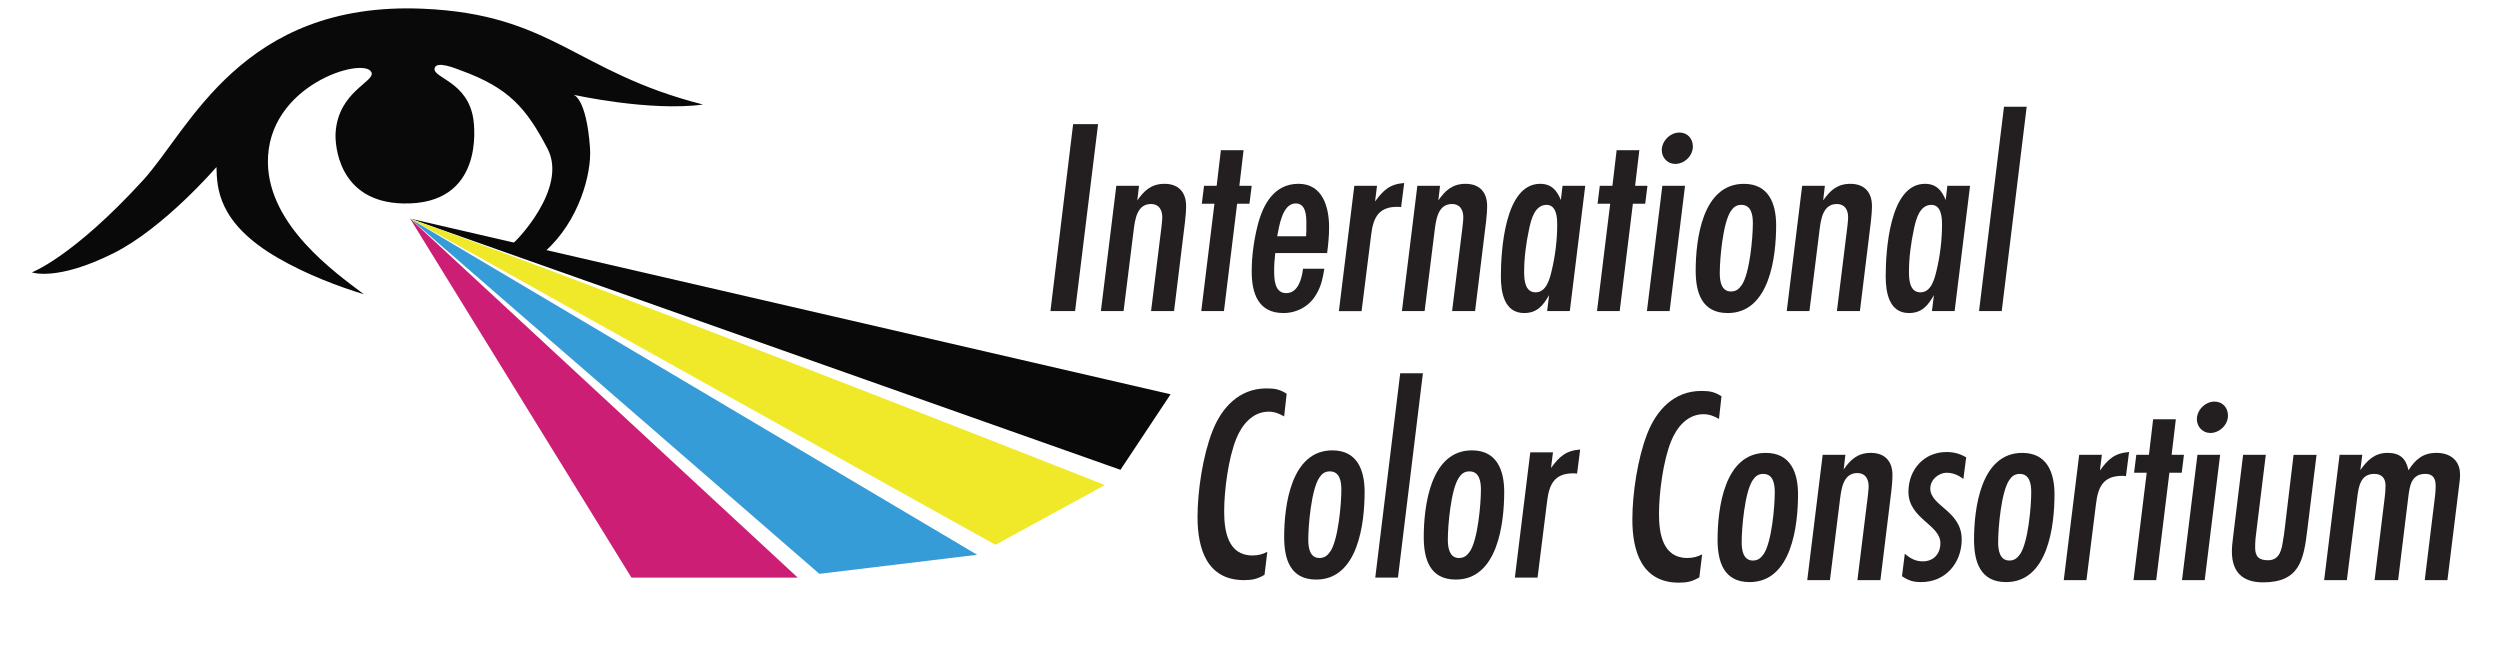
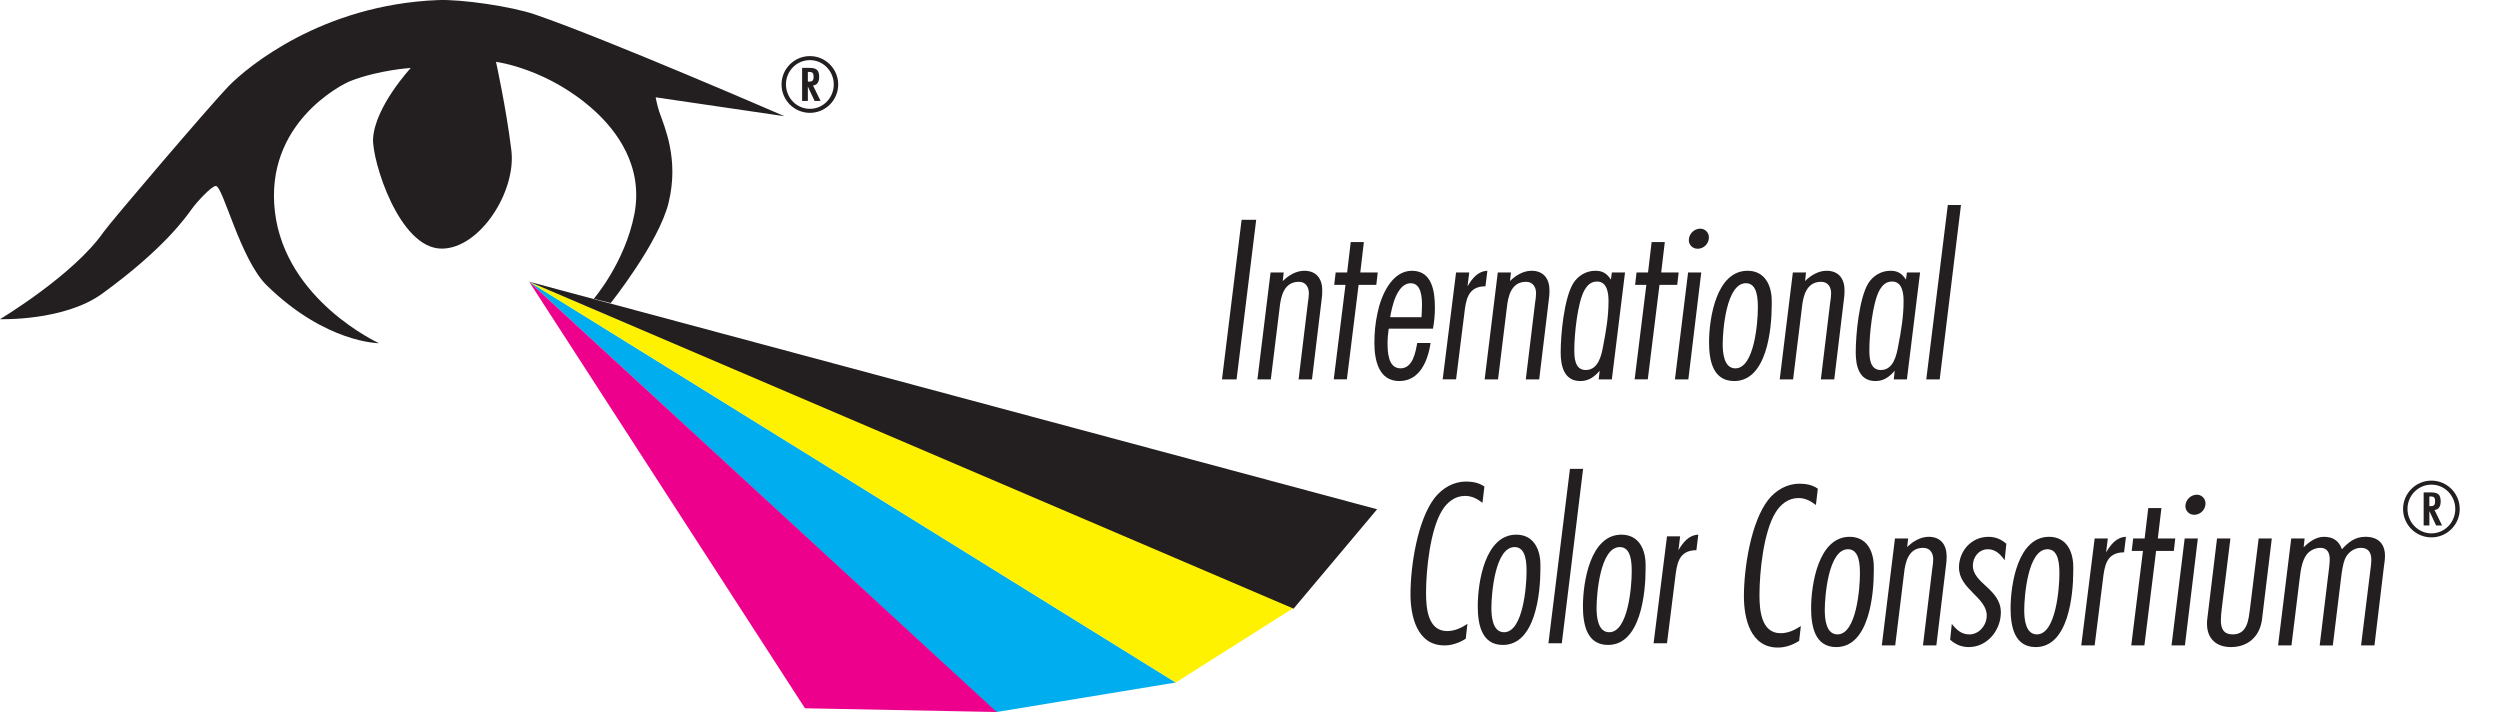
- <svg xmlns="http://www.w3.org/2000/svg" id="uuid-d0095d8e-15f8-4592-84ee-76422efefb06" width="418.51mm" height="110.25mm" viewBox="0 0 1186.32 312.52">
-   <g id="uuid-ea71a9a6-2918-4f6e-bf5f-26c608c4eafa">
-     <polygon points="555.47 187.1 531.69 222.94 194.58 103.74 555.47 187.1" style="fill:#090909;" />
-     <path d="M243.23,115.6c1.04-.29,26.48-26.16,16.58-45.06-10.14-19.37-18.37-28.88-41.23-37.17-2.3-.84-11.56-4.75-12.35-.96-.97,4.68,15.92,6.23,18.43,24.42.42,3.07,5.19,40.48-33.25,39.72-31.14-.61-32.48-28.24-32.17-33.4,1.17-19.86,19.05-24.37,17-28.89-3.43-7.57-49.76,5.93-49.11,43.12.52,29.72,31.74,51.88,45.55,62.27-11.77-3.6-27.1-9.3-40.92-17.32-28.63-16.6-28.79-33.39-29.04-43.08,0,0-24.83,28.9-48.85,40.91-27.03,13.51-38.77,9.08-38.77,9.08,0,0,19.27-7.09,52.72-43.64C89.86,61.52,114.57.53,200.46,4.13c62.03,2.6,72.5,30.07,133.15,45.47-25.32,3.44-61.51-4.64-61.51-4.64,0,0,6.14,1.23,7.87,25.16.91,12.49-5.46,35.11-21.28,49.12l-15.45-3.63Z" style="fill:#090909;" />
-     <polygon points="194.58 103.74 463.68 263.26 388.8 272.3 194.58 103.74" style="fill:#359cd7;" />
-     <polygon points="194.58 103.74 378.55 274.09 299.63 274.09 194.58 103.74" style="fill:#cd1e75;" />
-     <path d="M271.6,228.6l-1-.5s.64-.13,1,.5Z" style="fill:#db3e92;" />
-     <path d="M194.58,103.74c107.3,38.66,329.73,126.43,329.73,126.43l-51.94,28.36s-187.43-104.16-277.79-154.8Z" style="fill:#f0e92a;" />
-     <path d="M230.6,124.6l-1.5-.5c.12.07.73.04,1.5.5Z" style="fill:#f4f5c6;" />
-   </g>
-   <path d="M510.17,147.62h-11.71l10.77-88.72h11.84l-10.91,88.72Z" style="fill:#231f20;" />
-   <path d="M539.7,95.08c3.33-4.79,6.78-7.85,12.9-7.85,6.65,0,10.24,3.99,10.24,10.51,0,2.53-.27,5.05-.53,7.58l-5.19,42.3h-10.91l4.92-39.77c.13-1.6.4-3.19.4-4.79,0-3.46-1.6-6.25-5.32-6.25-6.65,0-7.58,7.18-8.25,12.37l-4.79,38.44h-10.77l7.32-59.46h10.77l-.8,6.92Z" style="fill:#231f20;" />
-   <path d="M592.9,96.68h-5.85l-6.25,50.94h-10.77l6.25-50.94h-5.99l1.06-8.51h5.99l2-16.89h10.77l-2,16.89h5.85l-1.06,8.51Z" style="fill:#231f20;" />
-   <path d="M628.42,127.54c-.67,4.39-1.46,8.11-3.72,11.97-3.19,5.72-9.18,9.04-15.7,9.04-11.97,0-15.03-9.44-15.03-19.69,0-7.58,1.06-15.03,2.93-22.35,2.53-9.71,7.85-19.29,19.29-19.29s14.5,11.04,14.5,20.62c0,4.12-.4,8.25-.93,12.24h-24.61c-.27,2.66-.53,5.19-.53,7.85,0,4.12,0,11.17,5.72,11.17s7.45-7.05,7.98-11.57h10.11ZM619.9,105.72c0-3.46-.27-9.18-5.05-9.18-6.38,0-7.85,10.91-8.78,15.56h13.7c.13-1.46.13-2.93.13-4.39v-2Z" style="fill:#231f20;" />
-   <path d="M664.86,98.28c-.67-.13-1.2-.13-1.86-.13-9.04,0-11.44,5.45-12.37,13.43l-4.52,36.05h-10.77l7.32-59.46h10.77l-.93,7.45c3.86-5.32,6.92-8.25,13.83-8.78l-1.46,11.44Z" style="fill:#231f20;" />
-   <path d="M682.55,95.08c3.33-4.79,6.78-7.85,12.9-7.85,6.65,0,10.24,3.99,10.24,10.51,0,2.53-.27,5.05-.53,7.58l-5.19,42.3h-10.91l4.92-39.77c.13-1.6.4-3.19.4-4.79,0-3.46-1.6-6.25-5.32-6.25-6.65,0-7.58,7.18-8.25,12.37l-4.79,38.44h-10.77l7.32-59.46h10.77l-.8,6.92Z" style="fill:#231f20;" />
-   <path d="M744.93,147.62h-10.77l.93-7.58c-2.79,4.92-5.72,8.51-11.84,8.51-9.44,0-11.04-9.84-11.04-17.29,0-11.97,1.73-44.03,18.62-44.03,5.32,0,7.98,3.06,9.84,7.71l.8-6.78h10.77l-7.32,59.46ZM733.89,97.21c-5.59,0-7.32,6.92-8.25,11.31-1.46,6.78-2.39,13.7-2.39,20.62,0,3.72.4,9.58,5.45,9.58s6.65-6.25,7.58-10.11c1.73-7.18,2.66-14.63,2.66-22.08,0-3.46-.4-9.31-5.05-9.31Z" style="fill:#231f20;" />
-   <path d="M780.7,96.68h-5.85l-6.25,50.94h-10.77l6.25-50.94h-5.99l1.06-8.51h5.99l2-16.89h10.77l-2,16.89h5.85l-1.06,8.51Z" style="fill:#231f20;" />
-   <path d="M792.28,147.62h-10.77l7.32-59.46h10.77l-7.32,59.46ZM794.94,77.79c-3.59,0-6.38-2.93-6.38-6.52,0-4.39,3.99-8.38,8.38-8.38,3.86,0,6.38,2.93,6.38,6.65,0,4.39-3.99,8.25-8.38,8.25Z" style="fill:#231f20;" />
-   <path d="M819.81,148.55c-12.24,0-15.16-9.71-15.16-20.08,0-14.9,3.19-41.23,22.88-41.23,11.84,0,15.3,9.44,15.3,19.69,0,14.9-3.06,41.63-23.01,41.63ZM826.32,97.21c-2.39,0-3.86,1.2-5.05,3.06-3.72,5.59-5.19,22.48-5.19,29.4,0,3.59.67,8.65,5.32,8.65,2.39,0,3.86-1.2,5.19-3.19,3.72-5.59,5.19-22.35,5.19-29.26,0-3.72-.67-8.65-5.45-8.65Z" style="fill:#231f20;" />
-   <path d="M865.16,95.08c3.33-4.79,6.78-7.85,12.9-7.85,6.65,0,10.24,3.99,10.24,10.51,0,2.53-.27,5.05-.53,7.58l-5.19,42.3h-10.91l4.92-39.77c.13-1.6.4-3.19.4-4.79,0-3.46-1.6-6.25-5.32-6.25-6.65,0-7.58,7.18-8.25,12.37l-4.79,38.44h-10.77l7.32-59.46h10.77l-.8,6.92Z" style="fill:#231f20;" />
-   <path d="M927.54,147.62h-10.77l.93-7.58c-2.79,4.92-5.72,8.51-11.84,8.51-9.44,0-11.04-9.84-11.04-17.29,0-11.97,1.73-44.03,18.62-44.03,5.32,0,7.98,3.06,9.84,7.71l.8-6.78h10.77l-7.32,59.46ZM916.5,97.21c-5.59,0-7.32,6.92-8.25,11.31-1.46,6.78-2.39,13.7-2.39,20.62,0,3.72.4,9.58,5.45,9.58s6.65-6.25,7.58-10.11c1.73-7.18,2.66-14.63,2.66-22.08,0-3.46-.4-9.31-5.05-9.31Z" style="fill:#231f20;" />
-   <path d="M949.88,147.62h-10.77l11.84-96.96h10.77l-11.84,96.96Z" style="fill:#231f20;" />
-   <path d="M609.37,197.61c-2.26-1.33-4.66-2.26-7.32-2.26-7.71,0-12.77,6.25-15.43,12.9-3.72,9.18-5.72,24.47-5.72,34.45,0,9.18,1.73,20.88,13.43,20.88,2.53,0,4.79-.53,7.05-1.73l-1.33,10.91c-3.33,2-5.85,2.53-9.71,2.53-17.69,0-22.08-15.03-22.08-29.93,0-12.5,2.53-29.13,7.05-40.7,4.39-11.31,12.77-20.35,25.67-20.35,3.86,0,6.25.4,9.58,2.53l-1.2,10.77Z" style="fill:#231f20;" />
-   <path d="M624.53,275.02c-12.24,0-15.16-9.71-15.16-20.08,0-14.9,3.19-41.23,22.88-41.23,11.84,0,15.3,9.44,15.3,19.69,0,14.9-3.06,41.63-23.01,41.63ZM631.05,223.68c-2.39,0-3.86,1.2-5.05,3.06-3.72,5.59-5.19,22.48-5.19,29.4,0,3.59.67,8.65,5.32,8.65,2.39,0,3.86-1.2,5.19-3.19,3.72-5.59,5.19-22.35,5.19-29.26,0-3.72-.67-8.65-5.45-8.65Z" style="fill:#231f20;" />
-   <path d="M663.37,274.09h-10.77l11.84-96.96h10.77l-11.84,96.96Z" style="fill:#231f20;" />
-   <path d="M690.77,275.02c-12.24,0-15.16-9.71-15.16-20.08,0-14.9,3.19-41.23,22.88-41.23,11.84,0,15.3,9.44,15.3,19.69,0,14.9-3.06,41.63-23.01,41.63ZM697.28,223.68c-2.39,0-3.86,1.2-5.05,3.06-3.72,5.59-5.19,22.48-5.19,29.4,0,3.59.67,8.65,5.32,8.65,2.39,0,3.86-1.2,5.19-3.19,3.72-5.59,5.19-22.35,5.19-29.26,0-3.72-.67-8.65-5.45-8.65Z" style="fill:#231f20;" />
-   <path d="M748.36,224.75c-.67-.13-1.2-.13-1.86-.13-9.04,0-11.44,5.45-12.37,13.43l-4.52,36.05h-10.77l7.32-59.46h10.77l-.93,7.45c3.86-5.32,6.92-8.25,13.83-8.78l-1.46,11.44Z" style="fill:#231f20;" />
-   <path d="M815.71,198.81c-2.26-1.33-4.66-2.26-7.32-2.26-7.71,0-12.77,6.25-15.43,12.9-3.72,9.18-5.72,24.47-5.72,34.45,0,9.18,1.73,20.88,13.43,20.88,2.53,0,4.79-.53,7.05-1.73l-1.33,10.91c-3.33,2-5.85,2.53-9.71,2.53-17.69,0-22.08-15.03-22.08-29.93,0-12.5,2.53-29.13,7.05-40.7,4.39-11.31,12.77-20.35,25.67-20.35,3.86,0,6.25.4,9.58,2.53l-1.2,10.77Z" style="fill:#231f20;" />
-   <path d="M830.2,276.22c-12.24,0-15.16-9.71-15.16-20.08,0-14.9,3.19-41.23,22.88-41.23,11.84,0,15.3,9.44,15.3,19.69,0,14.9-3.06,41.63-23.01,41.63ZM836.72,224.88c-2.39,0-3.86,1.2-5.05,3.06-3.72,5.59-5.19,22.48-5.19,29.4,0,3.59.67,8.65,5.32,8.65,2.39,0,3.86-1.2,5.19-3.19,3.72-5.59,5.19-22.35,5.19-29.26,0-3.72-.67-8.65-5.45-8.65Z" style="fill:#231f20;" />
-   <path d="M874.89,222.75c3.33-4.79,6.78-7.85,12.9-7.85,6.65,0,10.24,3.99,10.24,10.51,0,2.53-.27,5.05-.53,7.58l-5.19,42.3h-10.91l4.92-39.77c.13-1.6.4-3.19.4-4.79,0-3.46-1.6-6.25-5.32-6.25-6.65,0-7.58,7.18-8.25,12.37l-4.79,38.44h-10.77l7.32-59.46h10.77l-.8,6.92Z" style="fill:#231f20;" />
-   <path d="M931.68,227.27c-2.26-1.73-4.92-2.93-7.85-2.93-3.99,0-7.85,3.33-7.85,7.45,0,8.51,14.9,10.51,14.9,24.21,0,11.17-7.71,20.22-19.15,20.22-3.86,0-5.99-.67-9.18-2.79l1.33-10.64c2.53,2.13,5.05,3.59,8.51,3.59,5.19,0,8.38-3.59,8.38-8.65,0-8.78-15.16-11.57-15.16-24.34,0-10.51,7.32-18.89,18.09-18.89,3.46,0,6.38.8,9.31,2.53l-1.33,10.24Z" style="fill:#231f20;" />
-   <path d="M951.9,276.22c-12.24,0-15.16-9.71-15.16-20.08,0-14.9,3.19-41.23,22.88-41.23,11.84,0,15.3,9.44,15.3,19.69,0,14.9-3.06,41.63-23.01,41.63ZM958.42,224.88c-2.39,0-3.86,1.2-5.05,3.06-3.72,5.59-5.19,22.48-5.19,29.4,0,3.59.67,8.65,5.32,8.65,2.39,0,3.86-1.2,5.19-3.19,3.72-5.59,5.19-22.35,5.19-29.26,0-3.72-.67-8.65-5.45-8.65Z" style="fill:#231f20;" />
-   <path d="M1008.83,225.94c-.67-.13-1.2-.13-1.86-.13-9.04,0-11.44,5.45-12.37,13.43l-4.52,36.05h-10.77l7.32-59.46h10.77l-.93,7.45c3.86-5.32,6.92-8.25,13.83-8.78l-1.46,11.44Z" style="fill:#231f20;" />
-   <path d="M1035.29,224.34h-5.85l-6.25,50.94h-10.77l6.25-50.94h-5.99l1.06-8.51h5.99l2-16.89h10.77l-2,16.89h5.85l-1.06,8.51Z" style="fill:#231f20;" />
-   <path d="M1046.2,275.29h-10.77l7.32-59.46h10.77l-7.32,59.46ZM1048.86,205.46c-3.59,0-6.38-2.93-6.38-6.52,0-4.39,3.99-8.38,8.38-8.38,3.86,0,6.38,2.93,6.38,6.65,0,4.39-3.99,8.25-8.38,8.25Z" style="fill:#231f20;" />
-   <path d="M1094.88,251.48c-1.73,14.37-3.72,24.87-21.02,24.87-9.71,0-14.76-4.92-14.76-14.63,0-2.26.27-4.39.53-6.65l4.79-39.24h10.77l-4.39,35.65c-.4,2.79-.67,5.45-.67,8.25,0,4.39,1.73,6.12,6.12,6.12,5.72,0,6.52-5.32,7.18-9.84.27-1.46.53-3.06.67-4.52l4.26-35.65h10.91l-4.39,35.65Z" style="fill:#231f20;" />
-   <path d="M1120.01,223.15c3.19-4.66,6.92-8.25,12.9-8.25s8.78,2.66,9.98,8.25c3.33-5.19,6.92-8.25,13.3-8.25s11.17,3.46,11.17,10.24c0,.93,0,1.86-.13,2.79l-5.85,47.35h-10.77l4.79-39.1c.27-1.86.4-3.72.4-5.59,0-3.46-1.2-5.72-4.92-5.72-6.78,0-7.45,5.99-8.11,11.31l-4.79,39.1h-11.17l4.79-39.1c.27-2,.4-3.86.4-5.85,0-3.46-1.86-5.45-5.32-5.45-6.65,0-7.45,6.12-8.11,11.31l-4.92,39.1h-10.77l7.32-59.46h10.77l-.93,7.32Z" style="fill:#231f20;" />
+ <svg xmlns="http://www.w3.org/2000/svg" id="uuid-73864094-f043-4722-bdaa-7af47c32468a" width="387.08mm" height="110.25mm" viewBox="0 0 1097.23 312.52">
+   <path d="M542.72,166.51h-6.4l8.61-70.03h6.4l-8.61,70.03Z" style="fill:#231f20;" />
+   <path d="M563.01,123.35c2.52-2.52,5.88-4.51,9.45-4.51,5.35,0,7.87,3.57,7.87,8.61,0,1.47-.1,2.94-.31,4.31l-4.2,34.75h-5.88l4.09-33.7c.21-1.36.42-2.73.42-4.09,0-2.83-1.47-5.04-4.41-5.04-6.4,0-7.87,6.19-8.4,11.23l-3.89,31.6h-5.88l5.77-46.93h5.77l-.42,3.78Z" style="fill:#231f20;" />
+   <path d="M604.05,125.03h-7.77l-5.14,41.47h-5.77l5.15-41.47h-4.94l.63-5.46h5.04l1.57-13.33h5.77l-1.57,13.33h7.66l-.63,5.46Z" style="fill:#231f20;" />
+   <path d="M627.88,150.55c-1.15,7.56-4.62,16.69-13.75,16.69s-10.92-9.34-10.92-16.8c0-4.3.42-8.82,1.36-13.02,1.47-7.35,6.09-18.58,15.12-18.58s10.08,9.45,10.08,16.27c0,3.15-.31,6.09-.84,9.13h-19.42c-.31,2.1-.52,4.1-.52,6.19,0,3.99.21,11.23,5.67,11.23s6.61-7.14,7.35-11.13h5.88ZM623.89,139.21c.1-1.68.21-3.57.21-5.35,0-3.36-.31-9.55-4.93-9.55-6.09,0-8.29,10.4-9.03,14.91h13.75Z" style="fill:#231f20;" />
+   <path d="M651.97,125.66c-7.88,0-8.61,6.09-9.34,12.39l-3.57,28.45h-5.88l5.88-46.93h5.77l-.74,6.09c2-3.36,4.41-6.61,8.71-6.82l-.84,6.82Z" style="fill:#231f20;" />
+   <path d="M662.73,123.35c2.52-2.52,5.88-4.51,9.45-4.51,5.35,0,7.88,3.57,7.88,8.61,0,1.47-.11,2.94-.32,4.31l-4.2,34.75h-5.88l4.09-33.7c.21-1.36.42-2.73.42-4.09,0-2.83-1.47-5.04-4.41-5.04-6.4,0-7.88,6.19-8.4,11.23l-3.88,31.6h-5.88l5.77-46.93h5.78l-.42,3.78Z" style="fill:#231f20;" />
+   <path d="M707.43,166.51h-5.77l.42-3.78c-2.42,2.73-4.83,4.51-8.5,4.51-7.24,0-8.61-6.82-8.61-12.6,0-7.87,1.47-23.52,5.46-30.24,2.1-3.36,5.67-5.56,9.76-5.56,3.15,0,5.04,1.15,6.82,3.88l.42-3.15h5.78l-5.78,46.93ZM700.92,123.56c-2.73,0-4.3,1.68-5.56,3.88-3.04,5.56-4.41,19.53-4.41,26.04,0,3.57.21,8.92,5.04,8.92,5.56,0,6.93-6.61,7.67-10.81,1.26-6.4,2.31-12.81,2.31-19.42,0-3.36-.52-8.61-5.04-8.61Z" style="fill:#231f20;" />
+   <path d="M736.11,125.03h-7.77l-5.14,41.47h-5.77l5.14-41.47h-4.93l.63-5.46h5.04l1.58-13.33h5.78l-1.58,13.33h7.66l-.63,5.46Z" style="fill:#231f20;" />
+   <path d="M741,166.51h-5.88l5.77-46.93h5.78l-5.67,46.93ZM745.09,109.18c-2.21,0-3.88-1.68-3.88-3.78,0-2.73,2.31-5.04,5.04-5.04,2.1,0,3.78,1.68,3.78,3.88,0,2.73-2.31,4.94-4.93,4.94Z" style="fill:#231f20;" />
+   <path d="M777.6,133.85c0,10.5-2.1,33.39-16.48,33.39-9.55,0-11.03-9.45-11.03-17.01,0-10.39,3.15-31.39,16.9-31.39,7.67,0,10.61,6.51,10.61,13.23v1.78ZM766.26,124.3c-8.61,0-10.18,20.68-10.18,26.77,0,3.68.52,10.6,5.56,10.6,8.4,0,9.87-20.47,9.87-26.46,0-3.78-.11-10.92-5.25-10.92Z" style="fill:#231f20;" />
+   <path d="M792.23,123.35c2.52-2.52,5.88-4.51,9.45-4.51,5.35,0,7.88,3.57,7.88,8.61,0,1.47-.11,2.94-.32,4.31l-4.2,34.75h-5.88l4.09-33.7c.21-1.36.42-2.73.42-4.09,0-2.83-1.47-5.04-4.41-5.04-6.4,0-7.88,6.19-8.4,11.23l-3.88,31.6h-5.88l5.77-46.93h5.78l-.42,3.78Z" style="fill:#231f20;" />
+   <path d="M836.93,166.51h-5.77l.42-3.78c-2.42,2.73-4.83,4.51-8.5,4.51-7.24,0-8.61-6.82-8.61-12.6,0-7.87,1.47-23.52,5.46-30.24,2.1-3.36,5.67-5.56,9.76-5.56,3.15,0,5.04,1.15,6.82,3.88l.42-3.15h5.78l-5.78,46.93ZM830.42,123.56c-2.73,0-4.3,1.68-5.56,3.88-3.04,5.56-4.41,19.53-4.41,26.04,0,3.57.21,8.92,5.04,8.92,5.56,0,6.93-6.61,7.67-10.81,1.26-6.4,2.31-12.81,2.31-19.42,0-3.36-.52-8.61-5.04-8.61Z" style="fill:#231f20;" />
+   <path d="M851.31,166.51h-5.88l9.45-76.54h5.78l-9.34,76.54Z" style="fill:#231f20;" />
+   <path d="M650.67,220.69c-2.42-1.79-4.62-3.04-7.67-3.04-4.41,0-7.87,2.73-10.08,6.4-5.25,8.5-7.04,26.14-7.04,36.12,0,6.3.63,16.8,9.24,16.8,3.36,0,6.19-1.36,8.92-3.15l-.74,6.51c-2.83,1.79-5.98,2.94-9.34,2.94-12.07,0-14.91-12.81-14.91-22.47,0-12.28,3.04-32.65,10.71-42.42,3.36-4.2,8.19-7.03,13.65-7.03,2.83,0,5.77.52,8.08,2.21l-.84,7.14Z" style="fill:#231f20;" />
+   <path d="M676.08,249.67c0,10.5-2.1,33.39-16.48,33.39-9.55,0-11.02-9.45-11.02-17.01,0-10.39,3.15-31.39,16.9-31.39,7.66,0,10.6,6.51,10.6,13.23v1.78ZM664.74,240.11c-8.61,0-10.18,20.68-10.18,26.77,0,3.68.53,10.6,5.56,10.6,8.4,0,9.87-20.47,9.87-26.46,0-3.78-.11-10.92-5.25-10.92Z" style="fill:#231f20;" />
+   <path d="M685.47,282.32h-5.88l9.45-76.54h5.77l-9.34,76.54Z" style="fill:#231f20;" />
+   <path d="M722.24,249.67c0,10.5-2.1,33.39-16.48,33.39-9.55,0-11.02-9.45-11.02-17.01,0-10.39,3.15-31.39,16.9-31.39,7.67,0,10.6,6.51,10.6,13.23v1.78ZM710.9,240.11c-8.61,0-10.18,20.68-10.18,26.77,0,3.68.53,10.6,5.56,10.6,8.4,0,9.87-20.47,9.87-26.46,0-3.78-.1-10.92-5.25-10.92Z" style="fill:#231f20;" />
+   <path d="M744.54,241.48c-7.88,0-8.61,6.09-9.34,12.39l-3.57,28.45h-5.88l5.88-46.93h5.77l-.74,6.09c2-3.36,4.41-6.61,8.71-6.82l-.84,6.82Z" style="fill:#231f20;" />
+   <path d="M1067.14,235.85c-6.88,0-12.45-5.58-12.45-12.45s5.58-12.46,12.45-12.46,12.42,5.62,12.42,12.46-5.54,12.45-12.42,12.45ZM1067.14,212.71c-5.87,0-10.51,4.82-10.51,10.65s4.64,10.73,10.51,10.73,10.47-4.9,10.47-10.69-4.57-10.69-10.47-10.69ZM1069.19,230.63l-2.95-6.34v6.34h-2.52v-14.51h3.31c2.99,0,4.17.97,4.17,4,0,1.8-.68,3.56-2.7,3.71l3.31,6.8h-2.63ZM1066.88,222.14c1.55,0,1.87-.76,1.87-2.16,0-1.51-.4-2.09-1.98-2.09h-.54v4.25h.65Z" style="fill:#231f20;" />
+   <path d="M355.46,49.53c-6.88,0-12.45-5.58-12.45-12.45s5.58-12.46,12.45-12.46,12.42,5.62,12.42,12.46-5.54,12.45-12.42,12.45ZM355.46,26.39c-5.87,0-10.51,4.82-10.51,10.65s4.64,10.73,10.51,10.73,10.47-4.9,10.47-10.69-4.57-10.69-10.47-10.69ZM357.51,44.31l-2.95-6.34v6.34h-2.52v-14.51h3.31c2.99,0,4.18.97,4.18,4,0,1.8-.68,3.56-2.7,3.71l3.31,6.8h-2.63ZM355.21,35.82c1.55,0,1.87-.76,1.87-2.16,0-1.51-.4-2.09-1.98-2.09h-.54v4.25h.65Z" style="fill:#231f20;" />
+   <polygon points="437.19 312.52 232.24 123.65 516.06 299.55 437.19 312.52" style="fill:#00aeef;" />
+   <polyline points="568.51 266.35 232.24 123.65 516.02 299.54 568.51 266.35" style="fill:#fff200;" />
+   <polygon points="604.4 223.52 567.74 267.13 232.24 123.65 604.4 223.52" style="fill:#231f20;" />
+   <path d="M268.04,132.99s21.15-26.49,25.42-44.1c4.66-19.21-1.89-33.3-4.15-39.95-.84-2.49-1.56-6.23-1.56-6.23l56.56,8.3S266.57,17.25,234.81,6.36C224.42,2.79,202.45-.37,192.31.03c-50.93,2.01-83.71,29.27-92.07,37.88-7.48,7.71-51.64,59.4-54.8,63.94C32.27,120.77,0,140.08,0,140.08c0,0,28.11.98,44.92-11.24,27.17-19.75,36.73-33.62,39.43-37.36,1.95-2.69,8.42-9.83,10.38-9.86,3.11-.05,10.73,32.24,22.31,43.59,25.94,25.42,49.29,25.42,49.29,25.42,0,0-40.99-18.68-45.66-57.59-4.67-38.91,29.41-56.03,33.09-57.47,12.59-4.89,26.53-5.75,26.53-5.75,0,0-15.77,16.99-16.55,31.04-.52,9.33,11.29,48.22,30.09,48.26,16.77.03,32.78-25.03,30.61-43.07-2.19-18.18-6.75-38.91-6.75-38.91,0,0,23.1,2.93,43.59,21.79,9.04,8.32,21.27,23.87,17.12,45.14-4.15,21.27-17.81,37.08-17.81,37.08l7.44,1.84Z" style="fill:#231f20;" />
+   <polygon points="232.24 123.65 353.3 310.86 437.46 312.5 232.24 123.65" style="fill:#ec008c;" />
+   <path d="M796.99,221.63c-2.42-1.79-4.62-3.04-7.66-3.04-4.41,0-7.88,2.73-10.08,6.4-5.25,8.5-7.03,26.14-7.03,36.12,0,6.3.63,16.8,9.24,16.8,3.36,0,6.19-1.36,8.92-3.15l-.74,6.51c-2.83,1.79-5.98,2.94-9.34,2.94-12.07,0-14.91-12.81-14.91-22.47,0-12.28,3.04-32.65,10.71-42.42,3.36-4.2,8.19-7.03,13.65-7.03,2.83,0,5.77.52,8.08,2.21l-.84,7.14Z" style="fill:#231f20;" />
+   <path d="M822.4,250.61c0,10.5-2.1,33.39-16.48,33.39-9.55,0-11.03-9.45-11.03-17.01,0-10.39,3.15-31.39,16.9-31.39,7.67,0,10.61,6.51,10.61,13.23v1.78ZM811.06,241.06c-8.61,0-10.18,20.68-10.18,26.77,0,3.67.52,10.6,5.56,10.6,8.4,0,9.87-20.47,9.87-26.46,0-3.78-.11-10.92-5.25-10.92Z" style="fill:#231f20;" />
+   <path d="M837.04,240.11c2.52-2.52,5.88-4.51,9.45-4.51,5.35,0,7.88,3.57,7.88,8.61,0,1.47-.11,2.94-.32,4.31l-4.2,34.75h-5.88l4.09-33.7c.21-1.36.42-2.73.42-4.09,0-2.83-1.47-5.04-4.41-5.04-6.4,0-7.88,6.19-8.4,11.23l-3.88,31.6h-5.88l5.77-46.93h5.78l-.42,3.78Z" style="fill:#231f20;" />
+   <path d="M879.84,245.89c-1.79-2.52-3.99-4.83-7.35-4.83-3.88,0-6.61,3.36-6.61,7.14,0,7.98,12.28,10.29,12.28,20.58,0,7.87-5.99,15.22-14.07,15.22-3.25,0-5.88-1.15-8.19-3.25l.73-6.93c2,2.52,4.2,4.62,7.67,4.62,4.41,0,7.66-4.1,7.66-8.29,0-7.98-12.18-11.55-12.18-21.1,0-7.24,5.46-13.44,12.91-13.44,3.15,0,5.56,1.05,7.88,3.04l-.74,7.24Z" style="fill:#231f20;" />
+   <path d="M909.94,250.61c0,10.5-2.1,33.39-16.48,33.39-9.55,0-11.03-9.45-11.03-17.01,0-10.39,3.15-31.39,16.9-31.39,7.67,0,10.61,6.51,10.61,13.23v1.78ZM898.6,241.06c-8.61,0-10.18,20.68-10.18,26.77,0,3.67.52,10.6,5.56,10.6,8.4,0,9.87-20.47,9.87-26.46,0-3.78-.11-10.92-5.25-10.92Z" style="fill:#231f20;" />
+   <path d="M932.24,242.42c-7.88,0-8.61,6.09-9.34,12.39l-3.57,28.45h-5.88l5.88-46.93h5.77l-.74,6.09c2-3.36,4.41-6.61,8.71-6.82l-.84,6.82Z" style="fill:#231f20;" />
+   <path d="M954.07,241.79h-7.77l-5.14,41.47h-5.77l5.14-41.47h-4.93l.63-5.46h5.04l1.58-13.33h5.78l-1.58,13.33h7.66l-.63,5.46Z" style="fill:#231f20;" />
+   <path d="M958.95,283.26h-5.88l5.77-46.93h5.78l-5.67,46.93ZM963.04,225.94c-2.21,0-3.88-1.68-3.88-3.78,0-2.73,2.31-5.04,5.04-5.04,2.1,0,3.78,1.68,3.78,3.88,0,2.73-2.31,4.94-4.93,4.94Z" style="fill:#231f20;" />
+   <path d="M992.79,271.82c-.95,7.45-6.09,12.18-13.65,12.18-6.4,0-10.5-3.67-10.5-10.18,0-.63,0-1.36.1-1.99l4.3-35.49h5.88l-3.78,30.55c-.21,1.79-.42,3.67-.42,5.35,0,3.78,1.26,6.19,5.25,6.19,6.51,0,6.93-6.72,7.56-11.55l3.78-30.55h5.77l-4.3,35.49Z" style="fill:#231f20;" />
+   <path d="M1011.05,240.22c2.52-2.52,5.56-4.62,8.92-4.62,3.99,0,6.61,1.78,7.88,5.46,2.94-3.15,5.77-5.46,10.29-5.46,5.77,0,8.61,3.15,8.61,8.4,0,1.47-.21,2.94-.42,4.31l-4.2,34.96h-5.88l4.3-34.75c.1-.84.21-1.89.21-2.83,0-3.15-1.26-5.25-4.62-5.25-2.94,0-5.77,2.1-6.93,4.83-.94,2.31-1.36,5.46-1.68,7.98l-3.67,30.03h-5.77l4.2-34.65c.11-.95.21-2.1.21-3.15,0-2.83-1.05-5.04-4.09-5.04-2.31,0-4.72,1.16-6.09,3.04-2.1,2.83-2.62,7.24-3.04,10.71l-3.57,29.08h-5.88l5.77-46.93h5.88l-.42,3.88Z" style="fill:#231f20;" />
</svg>
